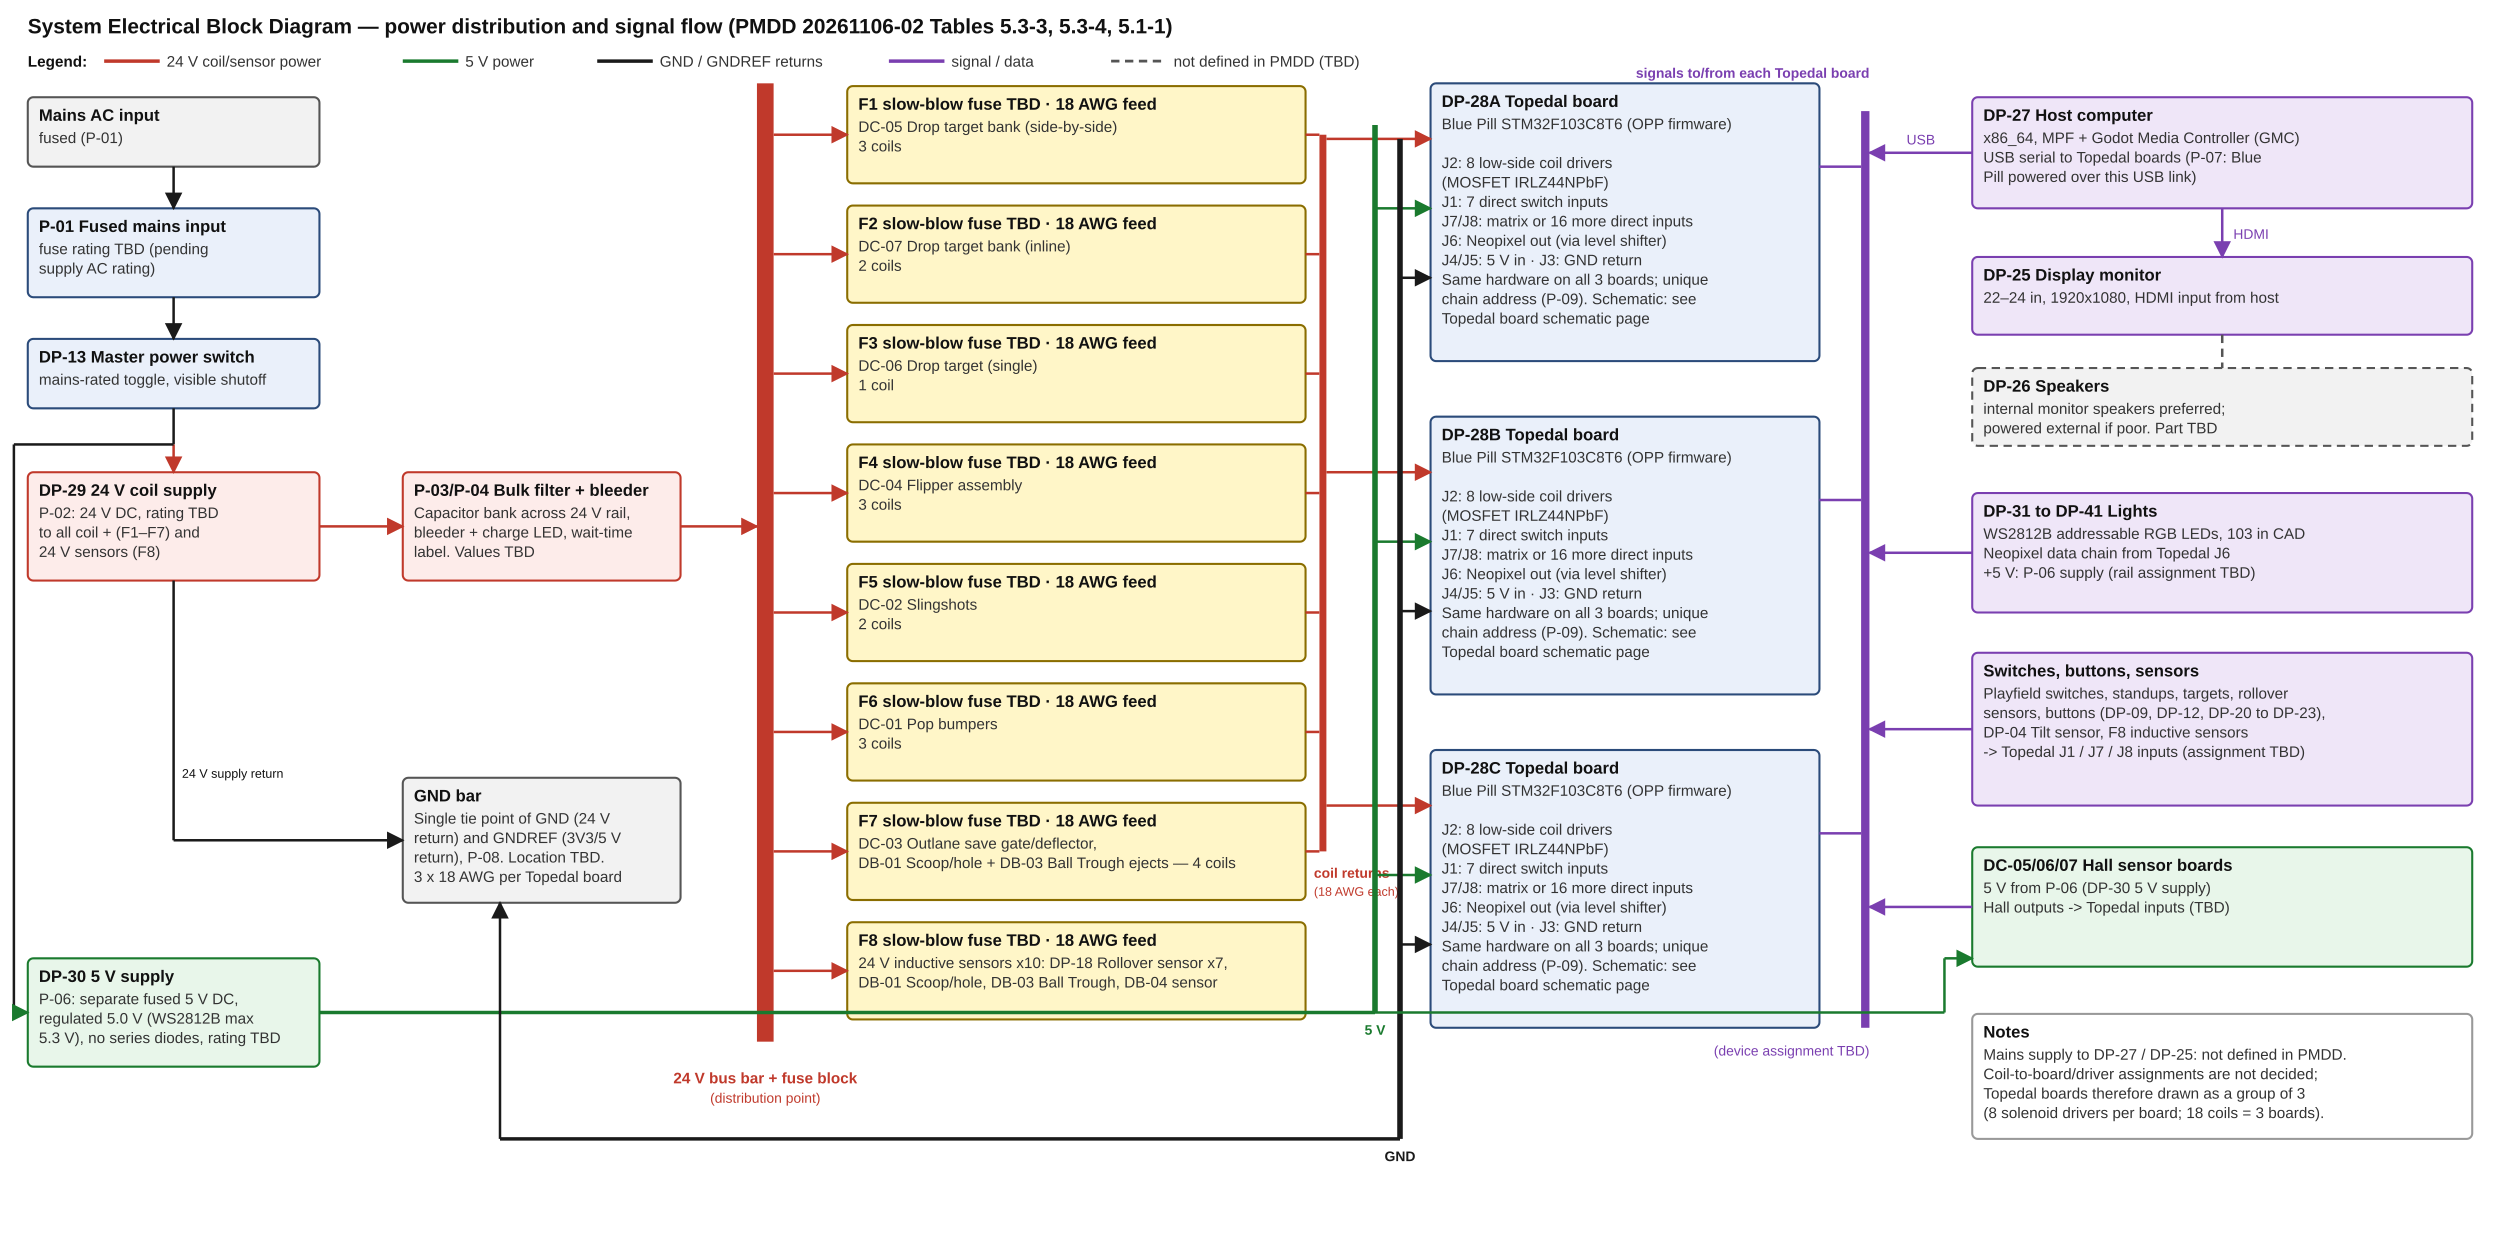
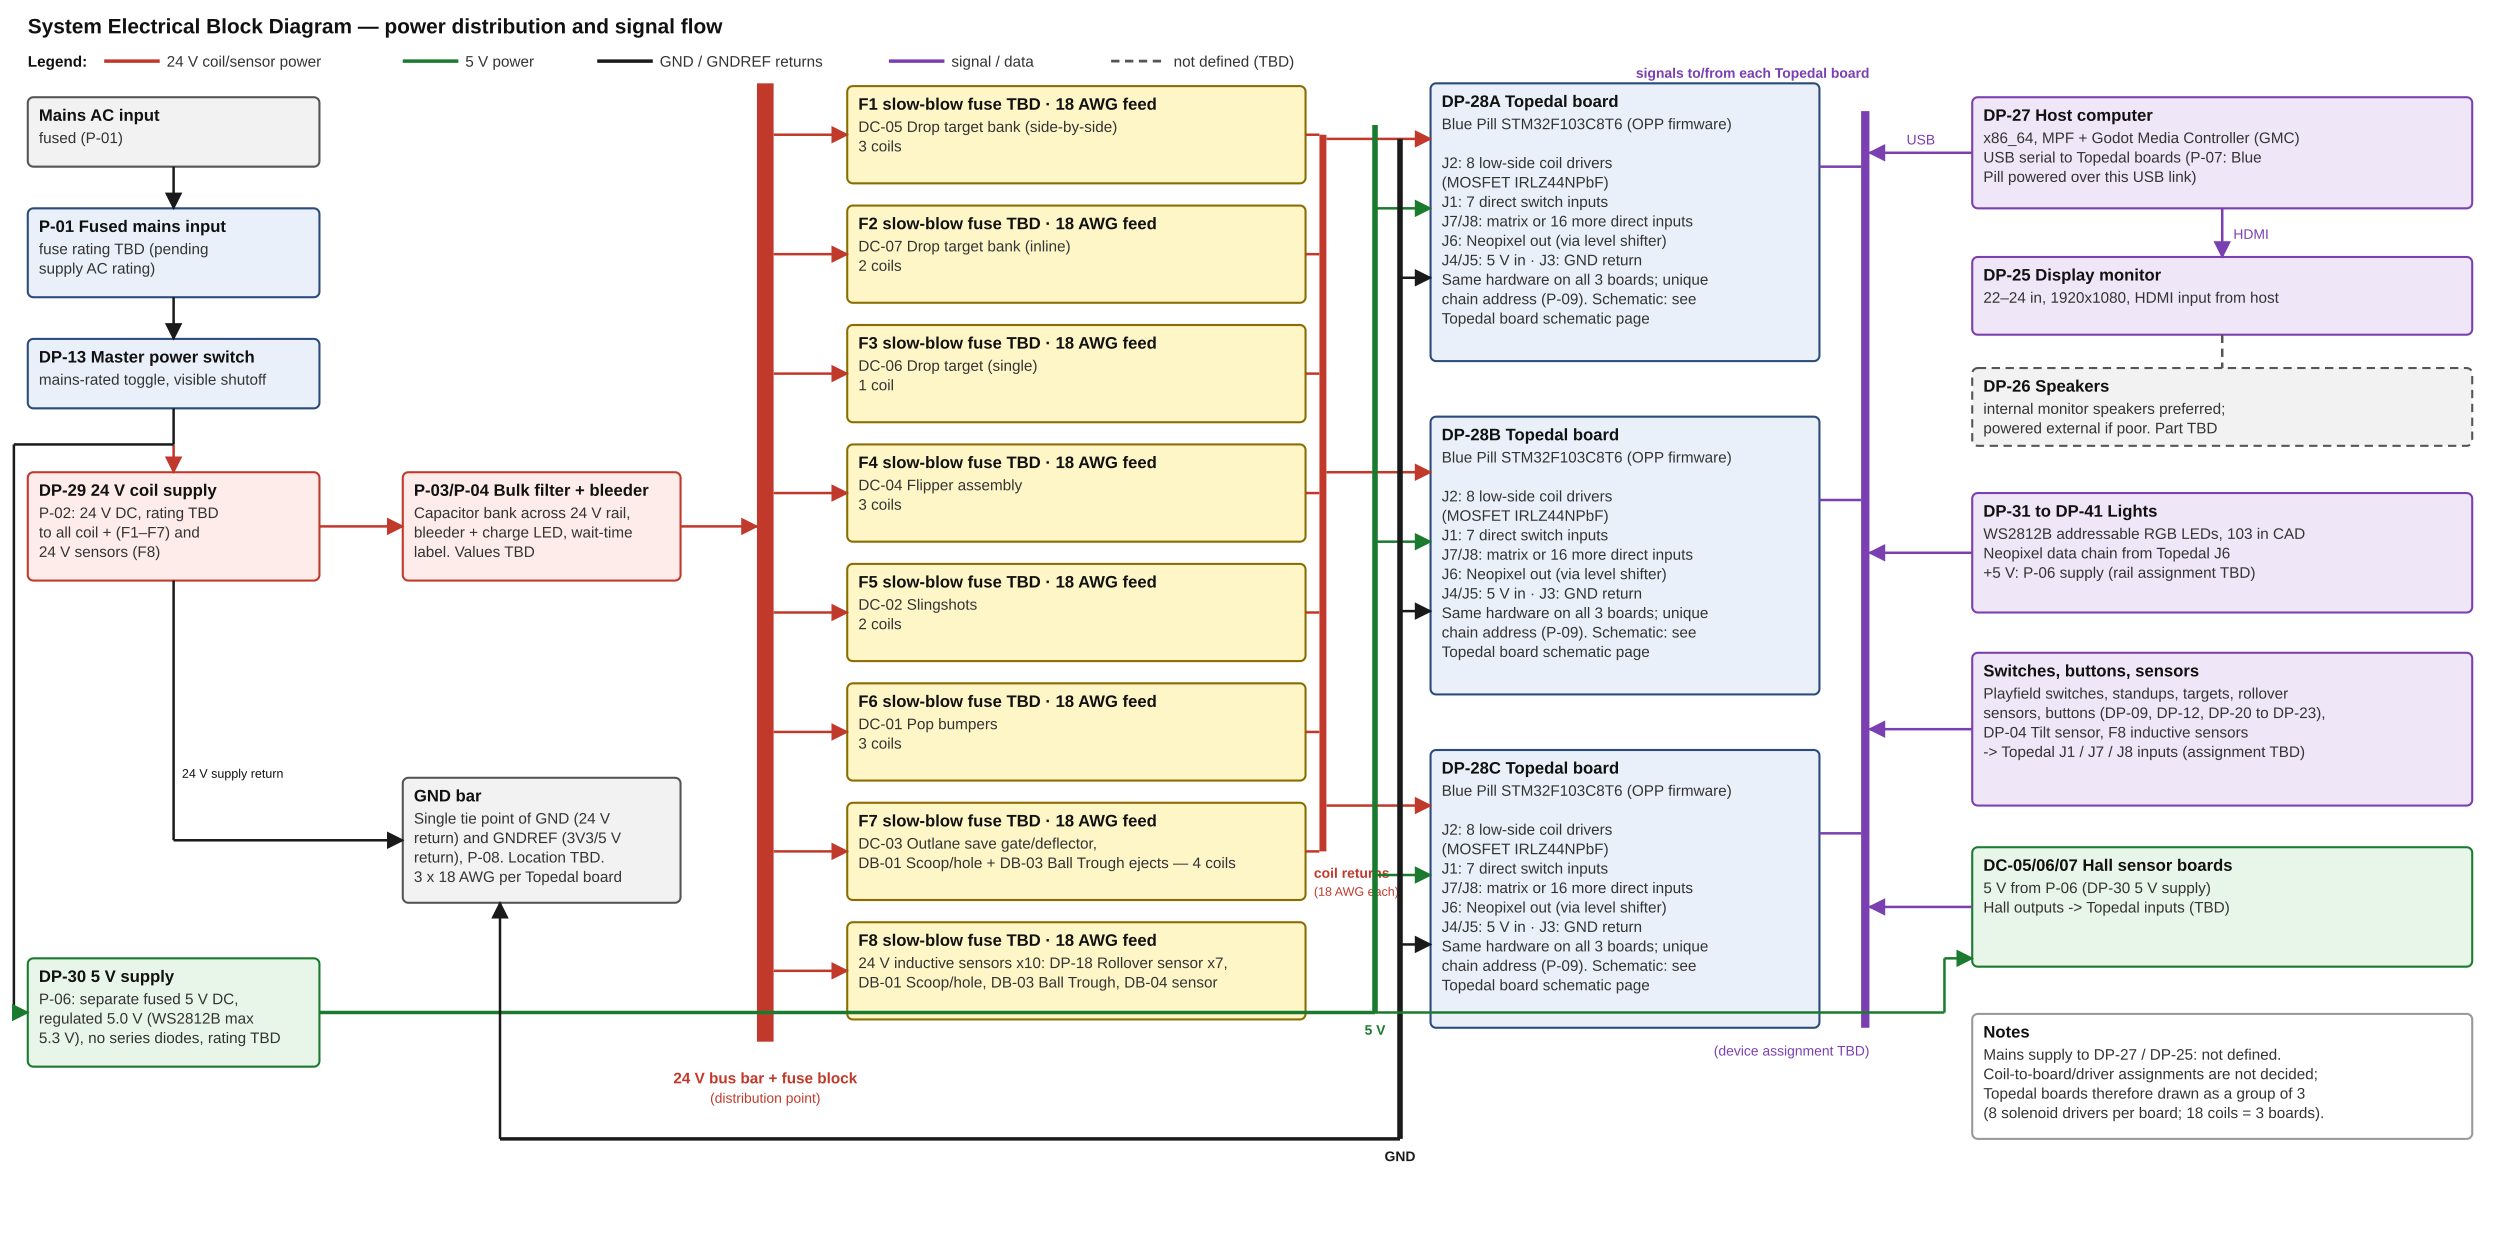
<svg xmlns="http://www.w3.org/2000/svg" viewBox="0 0 1800 900" width="1800" height="900" font-family="Arial, Helvetica, sans-serif" font-size="12">
  <rect width="1800" height="900" fill="#fff" />
-   <text x="20" y="24" font-size="15" font-weight="bold" fill="#111">System Electrical Block Diagram — power distribution and signal flow (PMDD 20261106-02 Tables 5.3-3, 5.3-4, 5.1-1)</text>
+   <text x="20" y="24" font-size="15" font-weight="bold" fill="#111">System Electrical Block Diagram — power distribution and signal flow</text>
  <defs>
    <marker id="a1a1a1a" viewBox="0 0 10 10" refX="9" refY="5" markerWidth="7" markerHeight="7" orient="auto">
      <path d="M0 0L10 5L0 10z" fill="#1a1a1a" />
    </marker>
    <marker id="ac0392b" viewBox="0 0 10 10" refX="9" refY="5" markerWidth="7" markerHeight="7" orient="auto">
      <path d="M0 0L10 5L0 10z" fill="#c0392b" />
    </marker>
    <marker id="a1a7a2e" viewBox="0 0 10 10" refX="9" refY="5" markerWidth="7" markerHeight="7" orient="auto">
      <path d="M0 0L10 5L0 10z" fill="#1a7a2e" />
    </marker>
    <marker id="a555555" viewBox="0 0 10 10" refX="9" refY="5" markerWidth="7" markerHeight="7" orient="auto">
      <path d="M0 0L10 5L0 10z" fill="#555555" />
    </marker>
    <marker id="a7a3fb0" viewBox="0 0 10 10" refX="9" refY="5" markerWidth="7" markerHeight="7" orient="auto">
      <path d="M0 0L10 5L0 10z" fill="#7a3fb0" />
    </marker>
  </defs>
  <text x="20" y="48" font-size="11" fill="#111" text-anchor="start" font-weight="bold">Legend:</text>
  <line x1="75" y1="44" x2="115" y2="44" stroke="#c0392b" stroke-width="2.5" />
  <text x="120" y="48" font-size="11" fill="#333" text-anchor="start">24 V coil/sensor power</text>
  <line x1="290" y1="44" x2="330" y2="44" stroke="#1a7a2e" stroke-width="2.5" />
  <text x="335" y="48" font-size="11" fill="#333" text-anchor="start">5 V power</text>
  <line x1="430" y1="44" x2="470" y2="44" stroke="#1a1a1a" stroke-width="2.5" />
  <text x="475" y="48" font-size="11" fill="#333" text-anchor="start">GND / GNDREF returns</text>
  <line x1="640" y1="44" x2="680" y2="44" stroke="#7a3fb0" stroke-width="2.5" />
  <text x="685" y="48" font-size="11" fill="#333" text-anchor="start">signal / data</text>
  <line x1="800" y1="44" x2="840" y2="44" stroke="#555555" stroke-width="2" stroke-dasharray="6 4" />
-   <text x="845" y="48" font-size="11" fill="#333" text-anchor="start">not defined in PMDD (TBD)</text>
+   <text x="845" y="48" font-size="11" fill="#333" text-anchor="start">not defined (TBD)</text>
  <rect x="20" y="70" width="210" height="50" rx="4" fill="#f2f2f2" stroke="#555" stroke-width="1.5" />
  <text x="28" y="87" font-weight="bold" fill="#111">Mains AC input</text>
  <text x="28" y="103" font-size="11" fill="#333">fused (P-01)</text>
  <rect x="20" y="150" width="210" height="64" rx="4" fill="#eaf0fa" stroke="#2b4b7a" stroke-width="1.5" />
  <text x="28" y="167" font-weight="bold" fill="#111">P-01 Fused mains input</text>
  <text x="28" y="183" font-size="11" fill="#333">fuse rating TBD (pending</text>
  <text x="28" y="197" font-size="11" fill="#333">supply AC rating)</text>
  <rect x="20" y="244" width="210" height="50" rx="4" fill="#eaf0fa" stroke="#2b4b7a" stroke-width="1.5" />
  <text x="28" y="261" font-weight="bold" fill="#111">DP-13 Master power switch</text>
  <text x="28" y="277" font-size="11" fill="#333">mains-rated toggle, visible shutoff</text>
  <line x1="125" y1="120" x2="125" y2="150" stroke="#1a1a1a" stroke-width="1.8" marker-end="url(#a1a1a1a)" />
  <line x1="125" y1="214" x2="125" y2="244" stroke="#1a1a1a" stroke-width="1.8" marker-end="url(#a1a1a1a)" />
  <rect x="20" y="340" width="210" height="78" rx="4" fill="#fdecea" stroke="#c0392b" stroke-width="1.5" />
  <text x="28" y="357" font-weight="bold" fill="#111">DP-29 24 V coil supply</text>
  <text x="28" y="373" font-size="11" fill="#333">P-02: 24 V DC, rating TBD</text>
  <text x="28" y="387" font-size="11" fill="#333">to all coil + (F1–F7) and</text>
  <text x="28" y="401" font-size="11" fill="#333">24 V sensors (F8)</text>
  <rect x="20" y="690" width="210" height="78" rx="4" fill="#e8f6ea" stroke="#1a7a2e" stroke-width="1.5" />
  <text x="28" y="707" font-weight="bold" fill="#111">DP-30 5 V supply</text>
  <text x="28" y="723" font-size="11" fill="#333">P-06: separate fused 5 V DC,</text>
  <text x="28" y="737" font-size="11" fill="#333">regulated 5.0 V (WS2812B max</text>
  <text x="28" y="751" font-size="11" fill="#333">5.3 V), no series diodes, rating TBD</text>
  <line x1="125" y1="294" x2="125" y2="320" stroke="#1a1a1a" stroke-width="1.8" />
  <line x1="125" y1="320" x2="125" y2="340" stroke="#c0392b" stroke-width="1.8" marker-end="url(#ac0392b)" />
  <line x1="125" y1="320" x2="10" y2="320" stroke="#1a1a1a" stroke-width="1.8" />
  <line x1="10" y1="320" x2="10" y2="729" stroke="#1a1a1a" stroke-width="1.8" />
  <line x1="10" y1="729" x2="20" y2="729" stroke="#1a7a2e" stroke-width="1.8" marker-end="url(#a1a7a2e)" />
  <rect x="290" y="340" width="200" height="78" rx="4" fill="#fdecea" stroke="#c0392b" stroke-width="1.5" />
  <text x="298" y="357" font-weight="bold" fill="#111">P-03/P-04 Bulk filter + bleeder</text>
  <text x="298" y="373" font-size="11" fill="#333">Capacitor bank across 24 V rail,</text>
  <text x="298" y="387" font-size="11" fill="#333">bleeder + charge LED, wait-time</text>
  <text x="298" y="401" font-size="11" fill="#333">label. Values TBD</text>
  <line x1="230" y1="379" x2="290" y2="379" stroke="#c0392b" stroke-width="1.8" marker-end="url(#ac0392b)" />
  <rect x="545" y="60" width="12" height="690" fill="#c0392b" />
  <text x="551" y="780" font-size="11" fill="#c0392b" text-anchor="middle" font-weight="bold">24 V bus bar + fuse block</text>
  <text x="551" y="794" font-size="10" fill="#c0392b" text-anchor="middle">(distribution point)</text>
  <line x1="490" y1="379" x2="545" y2="379" stroke="#c0392b" stroke-width="1.8" marker-end="url(#ac0392b)" />
  <rect x="610" y="62" width="330" height="70" rx="4" fill="#fff6c8" stroke="#8a6d00" stroke-width="1.5" />
  <text x="618" y="79" font-weight="bold" fill="#111">F1 slow-blow fuse TBD · 18 AWG feed</text>
  <text x="618" y="95" font-size="11" fill="#333">DC-05 Drop target bank (side-by-side)</text>
  <text x="618" y="109" font-size="11" fill="#333">3 coils</text>
  <line x1="557" y1="97" x2="610" y2="97" stroke="#c0392b" stroke-width="1.8" marker-end="url(#ac0392b)" />
  <line x1="940" y1="97" x2="950" y2="97" stroke="#c0392b" stroke-width="1.8" />
  <rect x="610" y="148" width="330" height="70" rx="4" fill="#fff6c8" stroke="#8a6d00" stroke-width="1.5" />
  <text x="618" y="165" font-weight="bold" fill="#111">F2 slow-blow fuse TBD · 18 AWG feed</text>
  <text x="618" y="181" font-size="11" fill="#333">DC-07 Drop target bank (inline)</text>
  <text x="618" y="195" font-size="11" fill="#333">2 coils</text>
  <line x1="557" y1="183" x2="610" y2="183" stroke="#c0392b" stroke-width="1.8" marker-end="url(#ac0392b)" />
  <line x1="940" y1="183" x2="950" y2="183" stroke="#c0392b" stroke-width="1.8" />
  <rect x="610" y="234" width="330" height="70" rx="4" fill="#fff6c8" stroke="#8a6d00" stroke-width="1.5" />
  <text x="618" y="251" font-weight="bold" fill="#111">F3 slow-blow fuse TBD · 18 AWG feed</text>
  <text x="618" y="267" font-size="11" fill="#333">DC-06 Drop target (single)</text>
  <text x="618" y="281" font-size="11" fill="#333">1 coil</text>
  <line x1="557" y1="269" x2="610" y2="269" stroke="#c0392b" stroke-width="1.8" marker-end="url(#ac0392b)" />
  <line x1="940" y1="269" x2="950" y2="269" stroke="#c0392b" stroke-width="1.8" />
  <rect x="610" y="320" width="330" height="70" rx="4" fill="#fff6c8" stroke="#8a6d00" stroke-width="1.5" />
  <text x="618" y="337" font-weight="bold" fill="#111">F4 slow-blow fuse TBD · 18 AWG feed</text>
  <text x="618" y="353" font-size="11" fill="#333">DC-04 Flipper assembly</text>
  <text x="618" y="367" font-size="11" fill="#333">3 coils</text>
  <line x1="557" y1="355" x2="610" y2="355" stroke="#c0392b" stroke-width="1.8" marker-end="url(#ac0392b)" />
  <line x1="940" y1="355" x2="950" y2="355" stroke="#c0392b" stroke-width="1.8" />
  <rect x="610" y="406" width="330" height="70" rx="4" fill="#fff6c8" stroke="#8a6d00" stroke-width="1.5" />
  <text x="618" y="423" font-weight="bold" fill="#111">F5 slow-blow fuse TBD · 18 AWG feed</text>
  <text x="618" y="439" font-size="11" fill="#333">DC-02 Slingshots</text>
  <text x="618" y="453" font-size="11" fill="#333">2 coils</text>
  <line x1="557" y1="441" x2="610" y2="441" stroke="#c0392b" stroke-width="1.8" marker-end="url(#ac0392b)" />
  <line x1="940" y1="441" x2="950" y2="441" stroke="#c0392b" stroke-width="1.8" />
  <rect x="610" y="492" width="330" height="70" rx="4" fill="#fff6c8" stroke="#8a6d00" stroke-width="1.5" />
  <text x="618" y="509" font-weight="bold" fill="#111">F6 slow-blow fuse TBD · 18 AWG feed</text>
  <text x="618" y="525" font-size="11" fill="#333">DC-01 Pop bumpers</text>
  <text x="618" y="539" font-size="11" fill="#333">3 coils</text>
  <line x1="557" y1="527" x2="610" y2="527" stroke="#c0392b" stroke-width="1.8" marker-end="url(#ac0392b)" />
  <line x1="940" y1="527" x2="950" y2="527" stroke="#c0392b" stroke-width="1.8" />
  <rect x="610" y="578" width="330" height="70" rx="4" fill="#fff6c8" stroke="#8a6d00" stroke-width="1.5" />
  <text x="618" y="595" font-weight="bold" fill="#111">F7 slow-blow fuse TBD · 18 AWG feed</text>
  <text x="618" y="611" font-size="11" fill="#333">DC-03 Outlane save gate/deflector,</text>
  <text x="618" y="625" font-size="11" fill="#333">DB-01 Scoop/hole + DB-03 Ball Trough ejects — 4 coils</text>
  <line x1="557" y1="613" x2="610" y2="613" stroke="#c0392b" stroke-width="1.8" marker-end="url(#ac0392b)" />
  <line x1="940" y1="613" x2="950" y2="613" stroke="#c0392b" stroke-width="1.8" />
  <rect x="610" y="664" width="330" height="70" rx="4" fill="#fff6c8" stroke="#8a6d00" stroke-width="1.5" />
  <text x="618" y="681" font-weight="bold" fill="#111">F8 slow-blow fuse TBD · 18 AWG feed</text>
  <text x="618" y="697" font-size="11" fill="#333">24 V inductive sensors x10: DP-18 Rollover sensor x7,</text>
  <text x="618" y="711" font-size="11" fill="#333">DB-01 Scoop/hole, DB-03 Ball Trough, DB-04 sensor</text>
  <line x1="557" y1="699" x2="610" y2="699" stroke="#c0392b" stroke-width="1.8" marker-end="url(#ac0392b)" />
  <rect x="950" y="97" width="5" height="516" fill="#c0392b" />
  <text x="946" y="632" font-size="10" fill="#c0392b" text-anchor="start" font-weight="bold">coil returns</text>
  <text x="946" y="645" font-size="9" fill="#c0392b" text-anchor="start">(18 AWG each)</text>
  <rect x="1030" y="60" width="280" height="200" rx="4" fill="#eaf0fa" stroke="#2b4b7a" stroke-width="1.5" />
  <text x="1038" y="77" font-weight="bold" fill="#111">DP-28A Topedal board</text>
  <text x="1038" y="93" font-size="11" fill="#333">Blue Pill STM32F103C8T6 (OPP firmware)</text>
  <text x="1038" y="107" font-size="11" fill="#333" />
  <text x="1038" y="121" font-size="11" fill="#333">J2: 8 low-side coil drivers</text>
  <text x="1038" y="135" font-size="11" fill="#333">    (MOSFET IRLZ44NPbF)</text>
  <text x="1038" y="149" font-size="11" fill="#333">J1: 7 direct switch inputs</text>
  <text x="1038" y="163" font-size="11" fill="#333">J7/J8: matrix or 16 more direct inputs</text>
  <text x="1038" y="177" font-size="11" fill="#333">J6: Neopixel out (via level shifter)</text>
  <text x="1038" y="191" font-size="11" fill="#333">J4/J5: 5 V in · J3: GND return</text>
  <text x="1038" y="205" font-size="11" fill="#333">Same hardware on all 3 boards; unique</text>
  <text x="1038" y="219" font-size="11" fill="#333">chain address (P-09). Schematic: see</text>
  <text x="1038" y="233" font-size="11" fill="#333">Topedal board schematic page</text>
  <line x1="955" y1="100" x2="1030" y2="100" stroke="#c0392b" stroke-width="1.8" marker-end="url(#ac0392b)" />
  <rect x="1030" y="300" width="280" height="200" rx="4" fill="#eaf0fa" stroke="#2b4b7a" stroke-width="1.5" />
  <text x="1038" y="317" font-weight="bold" fill="#111">DP-28B Topedal board</text>
  <text x="1038" y="333" font-size="11" fill="#333">Blue Pill STM32F103C8T6 (OPP firmware)</text>
  <text x="1038" y="347" font-size="11" fill="#333" />
  <text x="1038" y="361" font-size="11" fill="#333">J2: 8 low-side coil drivers</text>
  <text x="1038" y="375" font-size="11" fill="#333">    (MOSFET IRLZ44NPbF)</text>
  <text x="1038" y="389" font-size="11" fill="#333">J1: 7 direct switch inputs</text>
  <text x="1038" y="403" font-size="11" fill="#333">J7/J8: matrix or 16 more direct inputs</text>
  <text x="1038" y="417" font-size="11" fill="#333">J6: Neopixel out (via level shifter)</text>
  <text x="1038" y="431" font-size="11" fill="#333">J4/J5: 5 V in · J3: GND return</text>
  <text x="1038" y="445" font-size="11" fill="#333">Same hardware on all 3 boards; unique</text>
  <text x="1038" y="459" font-size="11" fill="#333">chain address (P-09). Schematic: see</text>
  <text x="1038" y="473" font-size="11" fill="#333">Topedal board schematic page</text>
  <line x1="955" y1="340" x2="1030" y2="340" stroke="#c0392b" stroke-width="1.8" marker-end="url(#ac0392b)" />
  <rect x="1030" y="540" width="280" height="200" rx="4" fill="#eaf0fa" stroke="#2b4b7a" stroke-width="1.5" />
  <text x="1038" y="557" font-weight="bold" fill="#111">DP-28C Topedal board</text>
  <text x="1038" y="573" font-size="11" fill="#333">Blue Pill STM32F103C8T6 (OPP firmware)</text>
  <text x="1038" y="587" font-size="11" fill="#333" />
  <text x="1038" y="601" font-size="11" fill="#333">J2: 8 low-side coil drivers</text>
  <text x="1038" y="615" font-size="11" fill="#333">    (MOSFET IRLZ44NPbF)</text>
  <text x="1038" y="629" font-size="11" fill="#333">J1: 7 direct switch inputs</text>
  <text x="1038" y="643" font-size="11" fill="#333">J7/J8: matrix or 16 more direct inputs</text>
  <text x="1038" y="657" font-size="11" fill="#333">J6: Neopixel out (via level shifter)</text>
  <text x="1038" y="671" font-size="11" fill="#333">J4/J5: 5 V in · J3: GND return</text>
  <text x="1038" y="685" font-size="11" fill="#333">Same hardware on all 3 boards; unique</text>
  <text x="1038" y="699" font-size="11" fill="#333">chain address (P-09). Schematic: see</text>
  <text x="1038" y="713" font-size="11" fill="#333">Topedal board schematic page</text>
  <line x1="955" y1="580" x2="1030" y2="580" stroke="#c0392b" stroke-width="1.8" marker-end="url(#ac0392b)" />
  <text x="990" y="745" font-size="10" fill="#1a7a2e" text-anchor="middle" font-weight="bold">5 V</text>
  <text x="1008" y="836" font-size="10" fill="#1a1a1a" text-anchor="middle" font-weight="bold">GND</text>
  <line x1="230" y1="729" x2="990" y2="729" stroke="#1a7a2e" stroke-width="2.5" />
  <rect x="988" y="90" width="4" height="639" fill="#1a7a2e" />
  <line x1="990" y1="150" x2="1030" y2="150" stroke="#1a7a2e" stroke-width="1.8" marker-end="url(#a1a7a2e)" />
  <line x1="990" y1="390" x2="1030" y2="390" stroke="#1a7a2e" stroke-width="1.8" marker-end="url(#a1a7a2e)" />
  <line x1="990" y1="630" x2="1030" y2="630" stroke="#1a7a2e" stroke-width="1.8" marker-end="url(#a1a7a2e)" />
  <rect x="1006" y="100" width="4" height="720" fill="#1a1a1a" />
  <line x1="1008" y1="200" x2="1030" y2="200" stroke="#1a1a1a" stroke-width="1.8" marker-end="url(#a1a1a1a)" />
  <line x1="1008" y1="440" x2="1030" y2="440" stroke="#1a1a1a" stroke-width="1.8" marker-end="url(#a1a1a1a)" />
  <line x1="1008" y1="680" x2="1030" y2="680" stroke="#1a1a1a" stroke-width="1.8" marker-end="url(#a1a1a1a)" />
  <rect x="290" y="560" width="200" height="90" rx="4" fill="#f2f2f2" stroke="#555" stroke-width="1.5" />
  <text x="298" y="577" font-weight="bold" fill="#111">GND bar</text>
  <text x="298" y="593" font-size="11" fill="#333">Single tie point of GND (24 V</text>
  <text x="298" y="607" font-size="11" fill="#333">return) and GNDREF (3V3/5 V</text>
  <text x="298" y="621" font-size="11" fill="#333">return), P-08. Location TBD.</text>
  <text x="298" y="635" font-size="11" fill="#333">3 x 18 AWG per Topedal board</text>
  <line x1="1008" y1="820" x2="360" y2="820" stroke="#1a1a1a" stroke-width="2.5" />
  <line x1="360" y1="820" x2="360" y2="650" stroke="#1a1a1a" stroke-width="1.8" marker-end="url(#a1a1a1a)" />
  <line x1="125" y1="418" x2="125" y2="605" stroke="#1a1a1a" stroke-width="1.8" />
  <line x1="125" y1="605" x2="290" y2="605" stroke="#1a1a1a" stroke-width="1.8" marker-end="url(#a1a1a1a)" />
  <text x="131" y="560" font-size="9" fill="#111" text-anchor="start">24 V supply return</text>
  <rect x="1340" y="80" width="6" height="660" fill="#7a3fb0" />
  <text x="1346" y="56" font-size="10" fill="#7a3fb0" text-anchor="end" font-weight="bold">signals to/from each Topedal board</text>
  <text x="1346" y="760" font-size="10" fill="#7a3fb0" text-anchor="end">(device assignment TBD)</text>
  <line x1="1310" y1="120" x2="1340" y2="120" stroke="#7a3fb0" stroke-width="1.8" />
  <line x1="1310" y1="360" x2="1340" y2="360" stroke="#7a3fb0" stroke-width="1.8" />
  <line x1="1310" y1="600" x2="1340" y2="600" stroke="#7a3fb0" stroke-width="1.8" />
  <rect x="1420" y="70" width="360" height="80" rx="4" fill="#efe6f8" stroke="#7a3fb0" stroke-width="1.5" />
  <text x="1428" y="87" font-weight="bold" fill="#111">DP-27 Host computer</text>
  <text x="1428" y="103" font-size="11" fill="#333">x86_64, MPF + Godot Media Controller (GMC)</text>
  <text x="1428" y="117" font-size="11" fill="#333">USB serial to Topedal boards (P-07: Blue</text>
  <text x="1428" y="131" font-size="11" fill="#333">Pill powered over this USB link)</text>
  <line x1="1420" y1="110" x2="1346" y2="110" stroke="#7a3fb0" stroke-width="1.8" marker-end="url(#a7a3fb0)" />
  <text x="1383" y="104" font-size="10" fill="#7a3fb0" text-anchor="middle">USB</text>
  <rect x="1420" y="185" width="360" height="56" rx="4" fill="#efe6f8" stroke="#7a3fb0" stroke-width="1.5" />
  <text x="1428" y="202" font-weight="bold" fill="#111">DP-25 Display monitor</text>
  <text x="1428" y="218" font-size="11" fill="#333">22–24 in, 1920x1080, HDMI input from host</text>
  <line x1="1600" y1="150" x2="1600" y2="185" stroke="#7a3fb0" stroke-width="1.8" marker-end="url(#a7a3fb0)" />
  <text x="1608" y="172" font-size="10" fill="#7a3fb0" text-anchor="start">HDMI</text>
  <rect x="1420" y="265" width="360" height="56" rx="4" fill="#f2f2f2" stroke="#555" stroke-width="1.5" stroke-dasharray="6 4" />
  <text x="1428" y="282" font-weight="bold" fill="#111">DP-26 Speakers</text>
  <text x="1428" y="298" font-size="11" fill="#333">internal monitor speakers preferred;</text>
  <text x="1428" y="312" font-size="11" fill="#333">powered external if poor. Part TBD</text>
  <line x1="1600" y1="241" x2="1600" y2="265" stroke="#555555" stroke-width="1.8" stroke-dasharray="6 4" />
  <rect x="1420" y="355" width="360" height="86" rx="4" fill="#efe6f8" stroke="#7a3fb0" stroke-width="1.5" />
  <text x="1428" y="372" font-weight="bold" fill="#111">DP-31 to DP-41 Lights</text>
  <text x="1428" y="388" font-size="11" fill="#333">WS2812B addressable RGB LEDs, 103 in CAD</text>
  <text x="1428" y="402" font-size="11" fill="#333">Neopixel data chain from Topedal J6</text>
  <text x="1428" y="416" font-size="11" fill="#333">+5 V: P-06 supply (rail assignment TBD)</text>
  <line x1="1420" y1="398" x2="1346" y2="398" stroke="#7a3fb0" stroke-width="1.8" marker-end="url(#a7a3fb0)" />
  <rect x="1420" y="470" width="360" height="110" rx="4" fill="#efe6f8" stroke="#7a3fb0" stroke-width="1.5" />
  <text x="1428" y="487" font-weight="bold" fill="#111">Switches, buttons, sensors</text>
  <text x="1428" y="503" font-size="11" fill="#333">Playfield switches, standups, targets, rollover</text>
  <text x="1428" y="517" font-size="11" fill="#333">sensors, buttons (DP-09, DP-12, DP-20 to DP-23),</text>
  <text x="1428" y="531" font-size="11" fill="#333">DP-04 Tilt sensor, F8 inductive sensors</text>
  <text x="1428" y="545" font-size="11" fill="#333">-&gt; Topedal J1 / J7 / J8 inputs (assignment TBD)</text>
  <line x1="1420" y1="525" x2="1346" y2="525" stroke="#7a3fb0" stroke-width="1.8" marker-end="url(#a7a3fb0)" />
  <rect x="1420" y="610" width="360" height="86" rx="4" fill="#e8f6ea" stroke="#1a7a2e" stroke-width="1.5" />
  <text x="1428" y="627" font-weight="bold" fill="#111">DC-05/06/07 Hall sensor boards</text>
  <text x="1428" y="643" font-size="11" fill="#333">5 V from P-06 (DP-30 5 V supply)</text>
  <text x="1428" y="657" font-size="11" fill="#333">Hall outputs -&gt; Topedal inputs (TBD)</text>
  <line x1="1420" y1="653" x2="1346" y2="653" stroke="#7a3fb0" stroke-width="1.8" marker-end="url(#a7a3fb0)" />
  <line x1="990" y1="729" x2="1400" y2="729" stroke="#1a7a2e" stroke-width="1.8" />
  <line x1="1400" y1="729" x2="1400" y2="690" stroke="#1a7a2e" stroke-width="1.8" />
  <line x1="1400" y1="690" x2="1420" y2="690" stroke="#1a7a2e" stroke-width="1.8" marker-end="url(#a1a7a2e)" />
  <rect x="1420" y="730" width="360" height="90" rx="4" fill="#ffffff" stroke="#999" stroke-width="1.5" />
  <text x="1428" y="747" font-weight="bold" fill="#111">Notes</text>
-   <text x="1428" y="763" font-size="11" fill="#333">Mains supply to DP-27 / DP-25: not defined in PMDD.</text>
+   <text x="1428" y="763" font-size="11" fill="#333">Mains supply to DP-27 / DP-25: not defined.</text>
  <text x="1428" y="777" font-size="11" fill="#333">Coil-to-board/driver assignments are not decided;</text>
  <text x="1428" y="791" font-size="11" fill="#333">Topedal boards therefore drawn as a group of 3</text>
  <text x="1428" y="805" font-size="11" fill="#333">(8 solenoid drivers per board; 18 coils = 3 boards).</text>
</svg>
